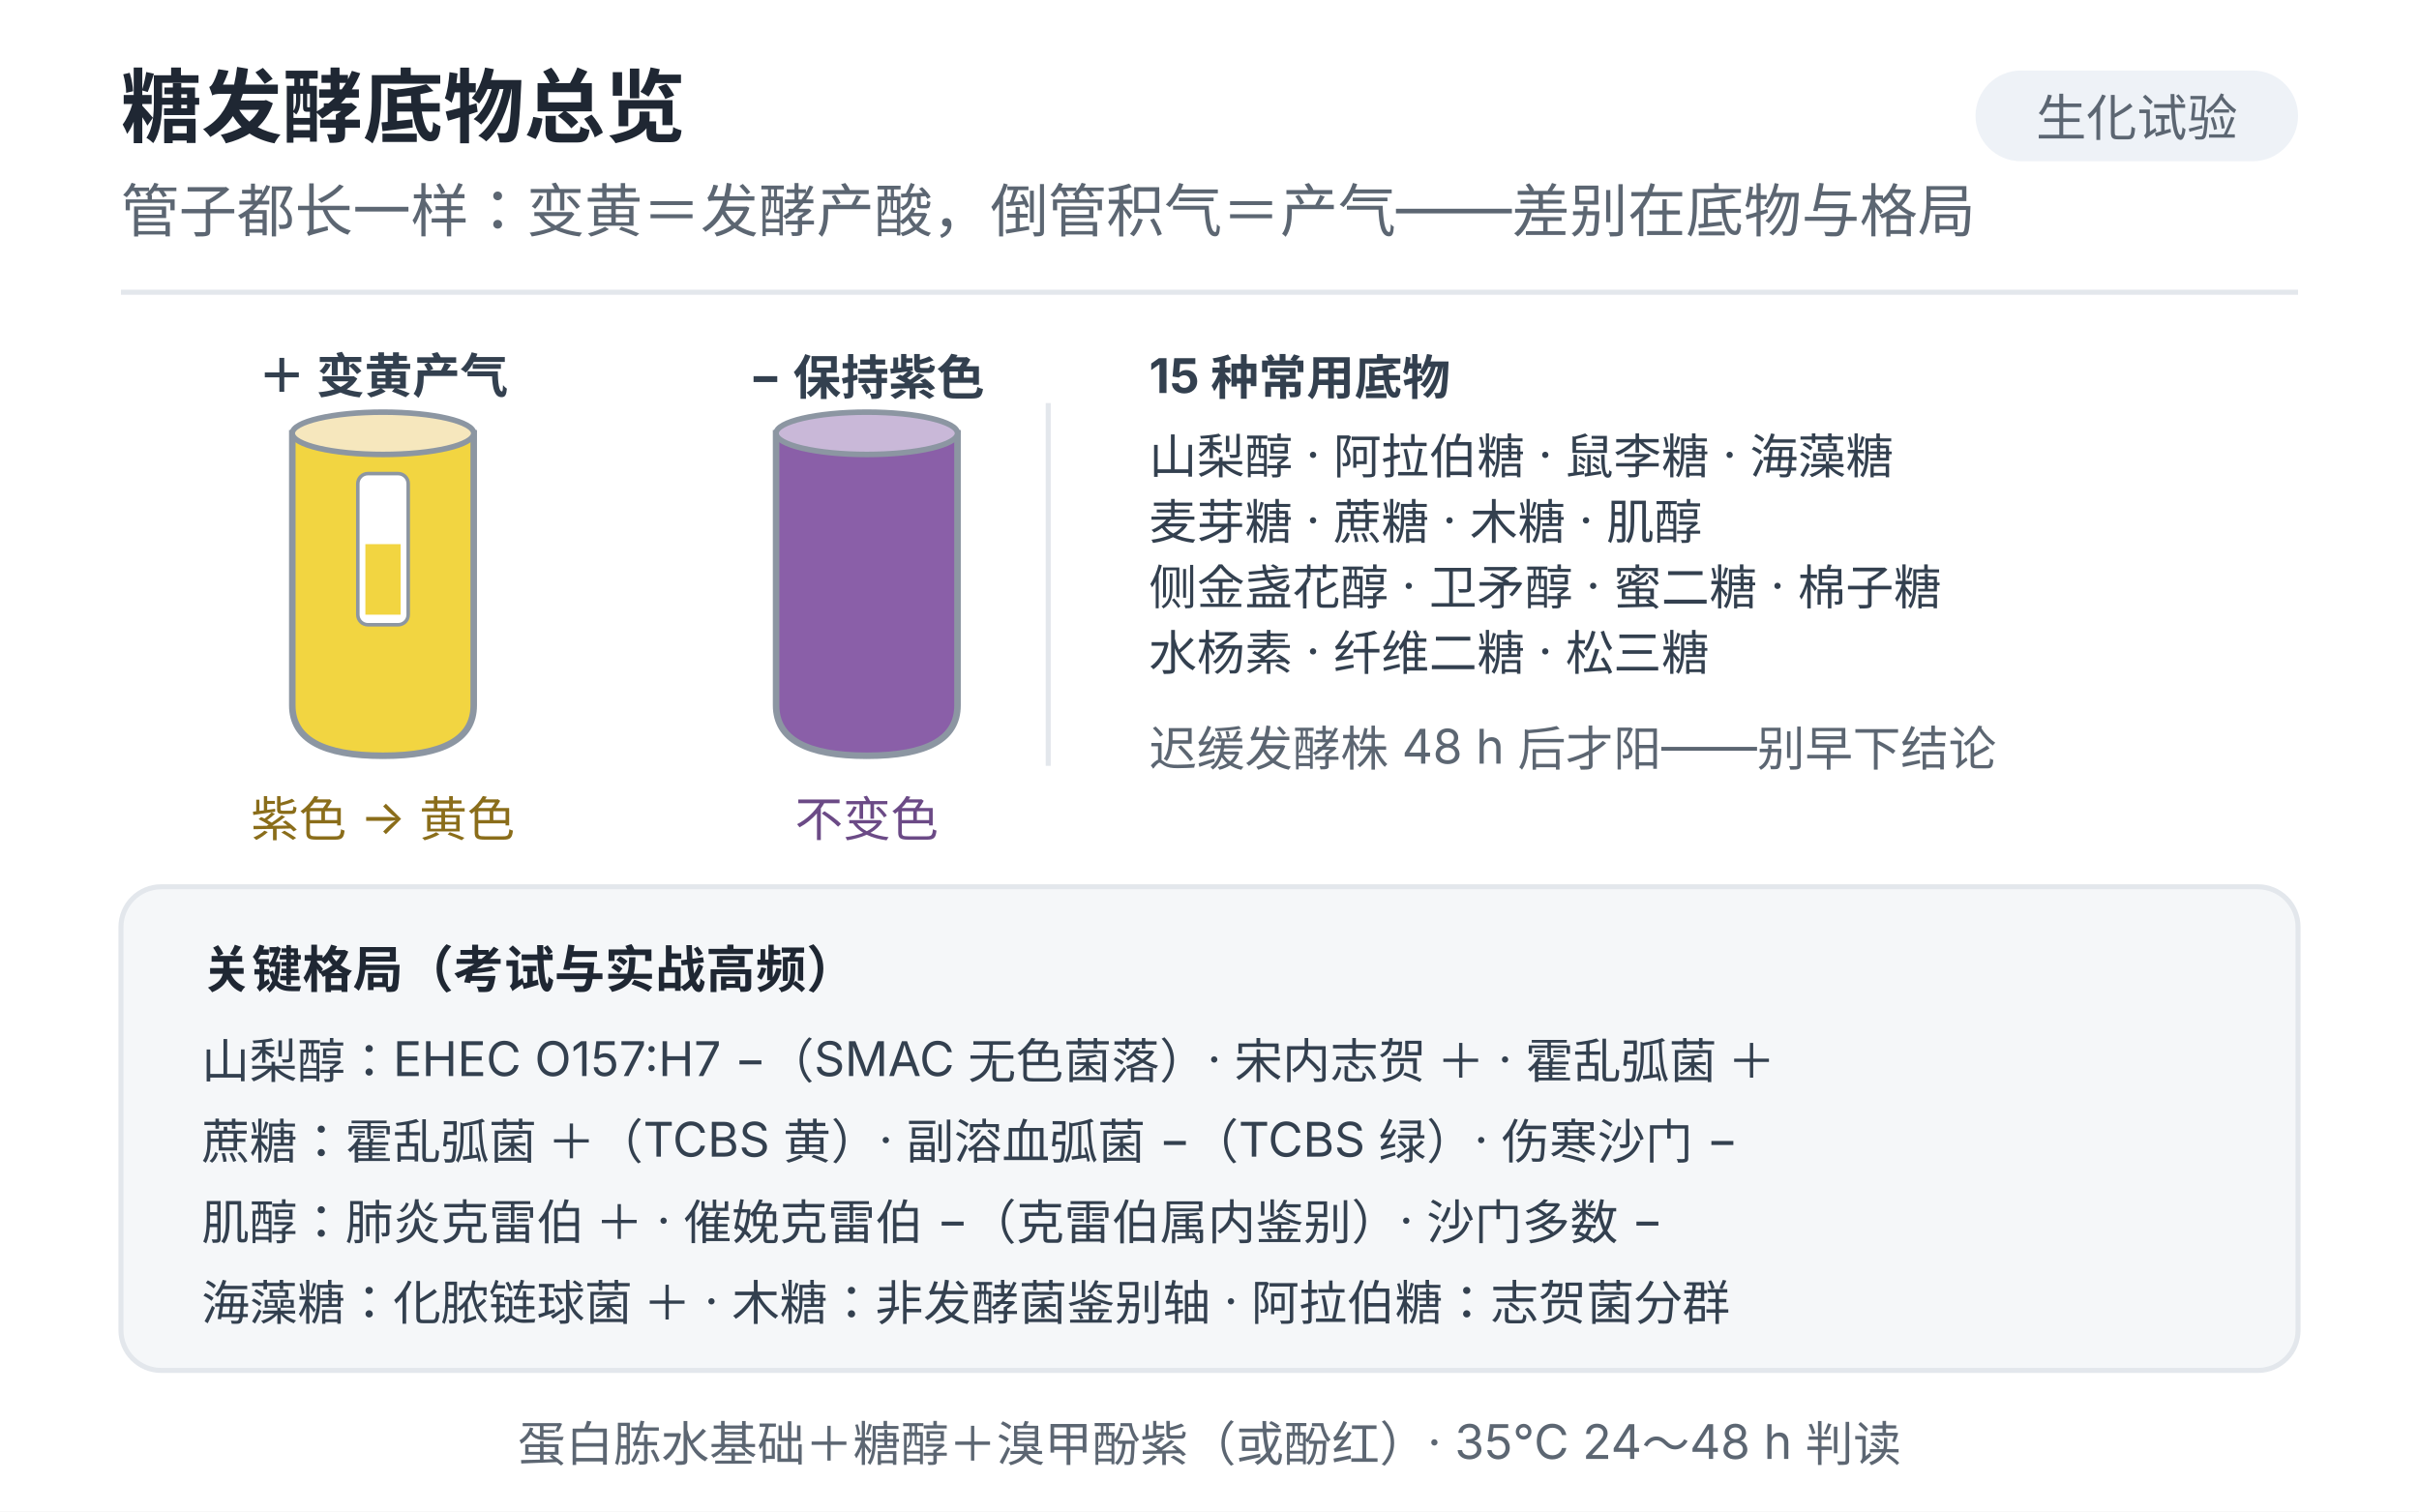
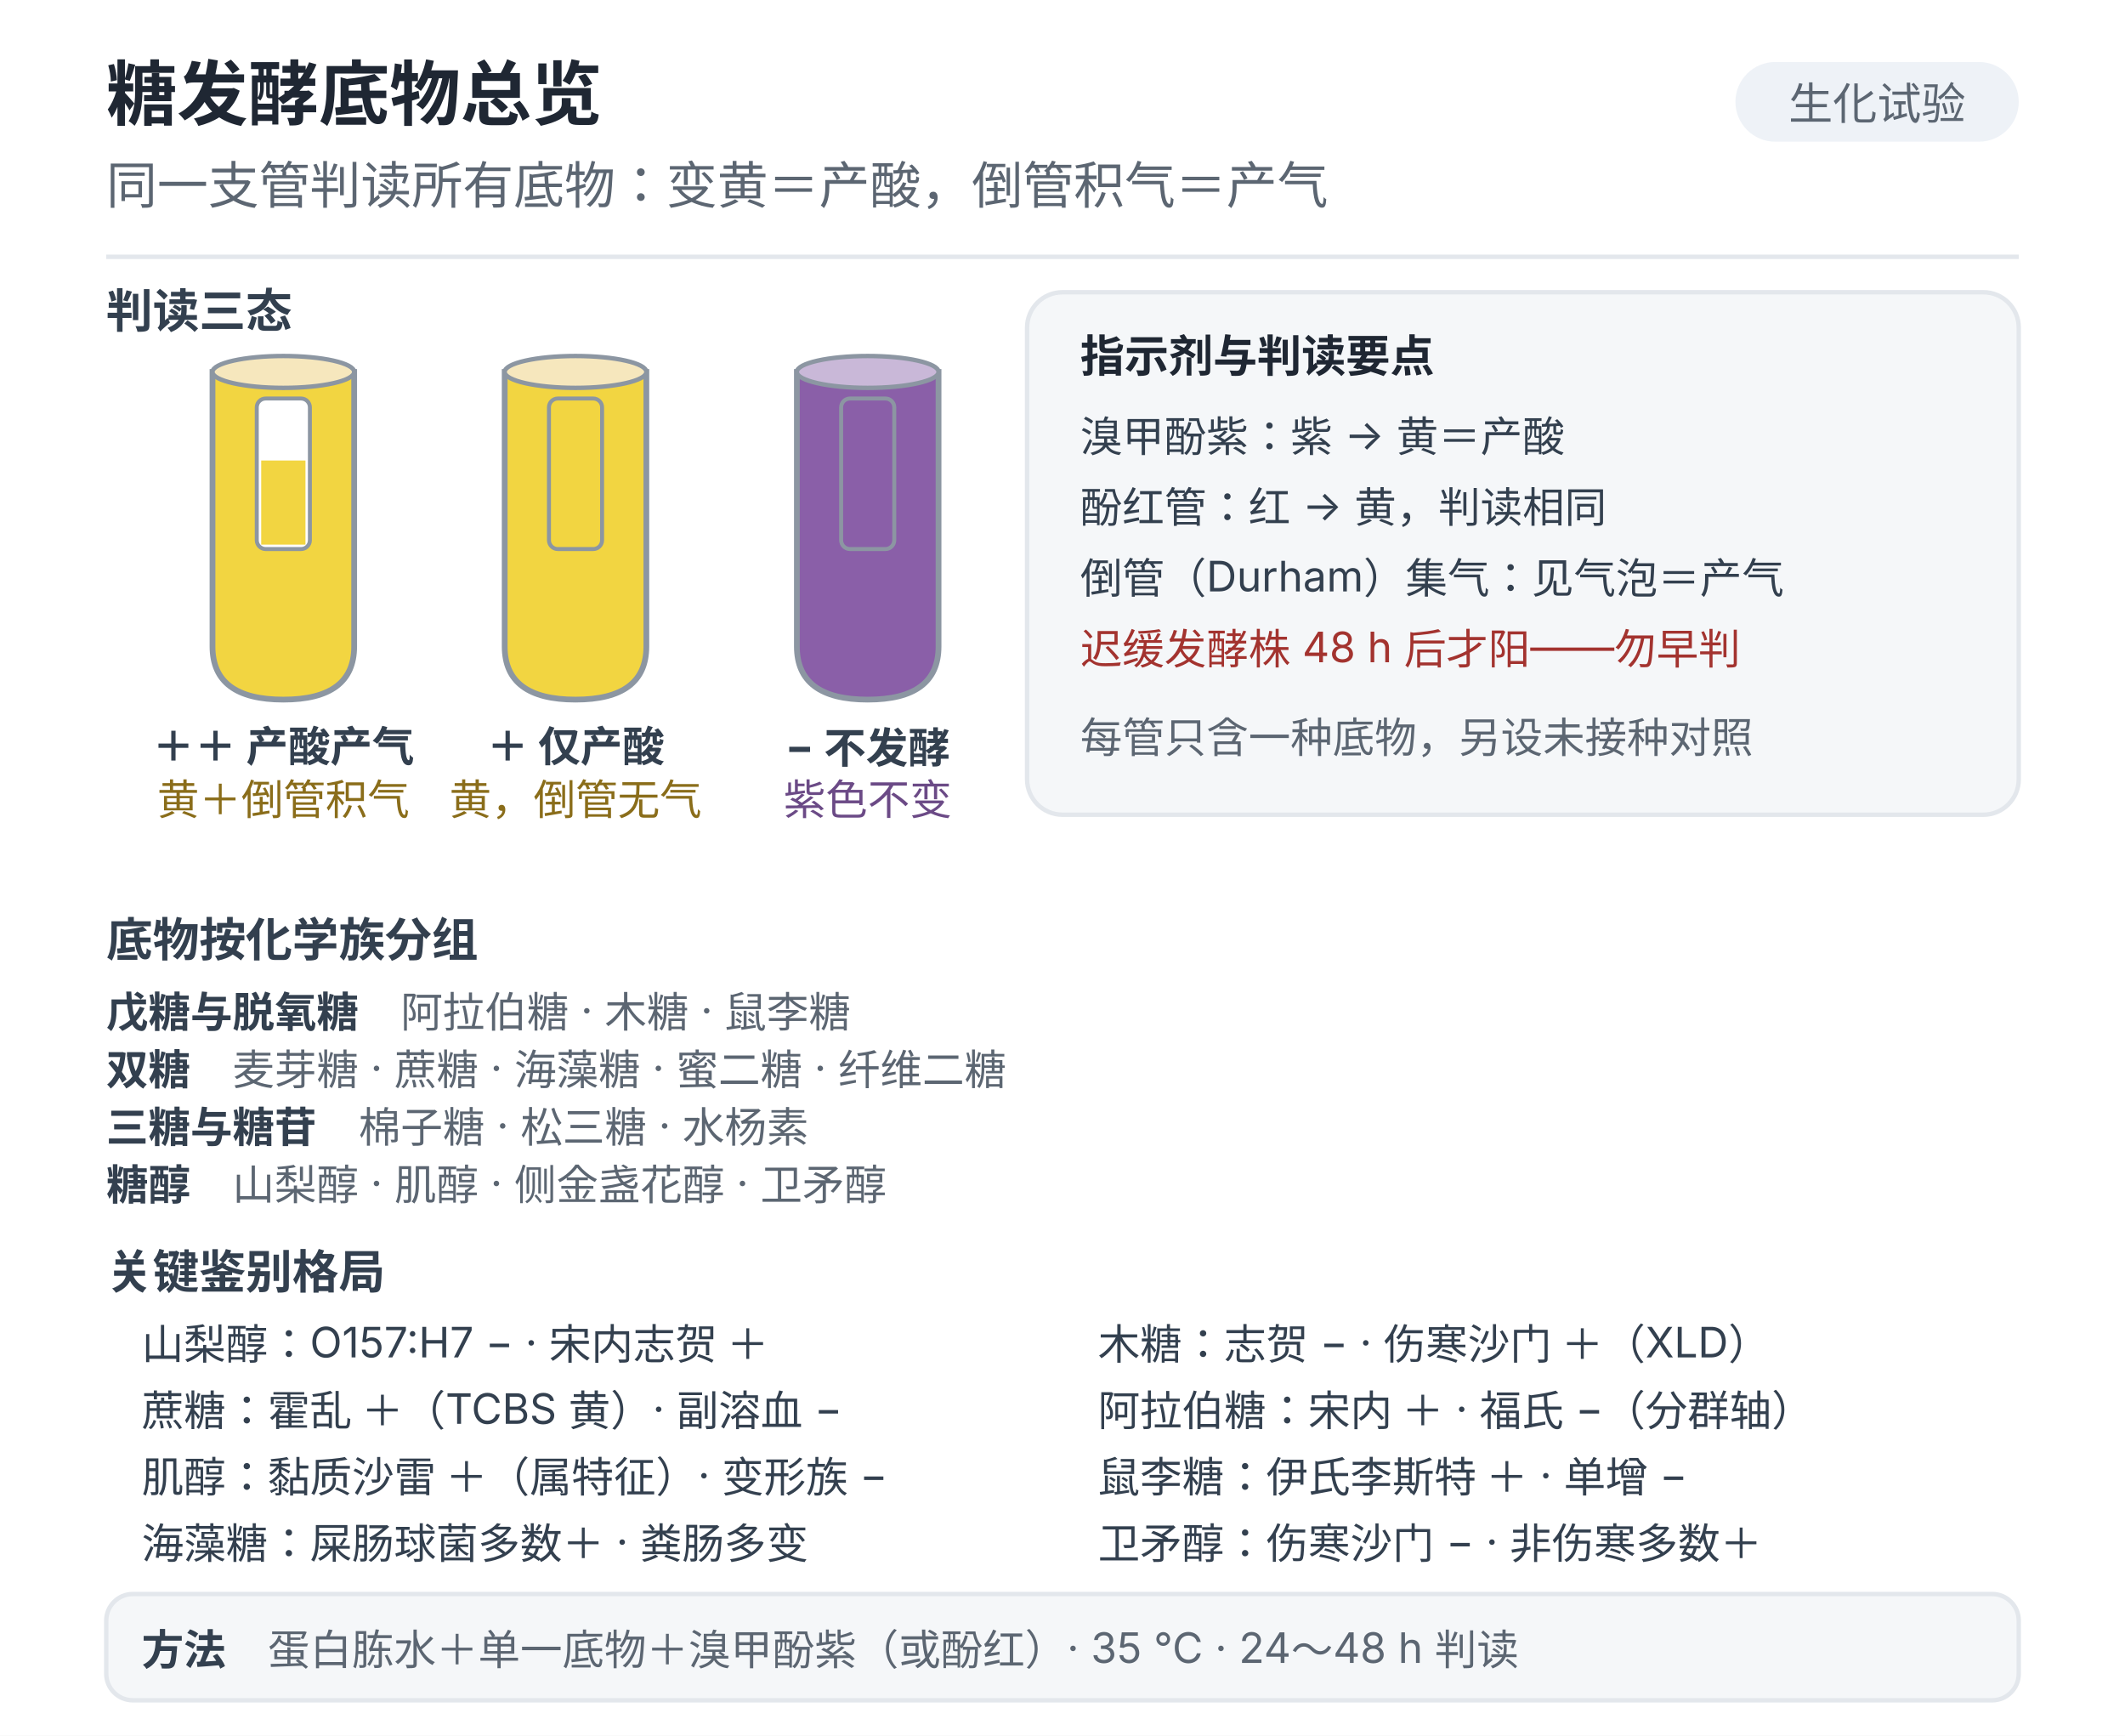
- <svg xmlns="http://www.w3.org/2000/svg" viewBox="0 0 480 300" role="img" font-family="-apple-system,'PingFang SC','Microsoft YaHei',sans-serif">
+ <svg xmlns="http://www.w3.org/2000/svg" viewBox="0 0 480 392" role="img" font-family="-apple-system,'PingFang SC','Microsoft YaHei',sans-serif">
  <defs>
-     <marker id="ar" markerWidth="9" markerHeight="9" refX="7" refY="4.5" orient="auto">
+     <marker id="arr" markerWidth="9" markerHeight="9" refX="7" refY="4.5" orient="auto">
      <path d="M0,0 L9,4.5 L0,9 z" fill="#33404f" />
    </marker>
  </defs>
-   <rect width="480" height="300" fill="#ffffff" />
+   <rect width="480" height="392" fill="#ffffff" />
  <text x="24" y="27" font-size="16" font-weight="700" fill="#1f2733">糖发酵底物总览</text>
  <rect x="392" y="14" width="64" height="18" rx="9" fill="#eef2f7" />
  <text x="424" y="27" text-anchor="middle" font-size="10" fill="#5c6672">生化试验</text>
-   <text x="24" y="46" font-size="11.5" fill="#5c6672">管子都长一样：变黄＝发酵产酸，倒管积气＝产气——差别在底物与格局</text>
+   <text x="24" y="46" font-size="11.5" fill="#5c6672">同一支管判读所有底物：变黄＝产酸，倒管积气＝产气</text>
  <line x1="24" y1="58" x2="456" y2="58" stroke="#e3e7ec" />
-   <text x="76" y="78" text-anchor="middle" font-size="9.5" font-weight="700" fill="#33404f">＋ 变黄产气</text>
-   <path d="M58,86 L58,140 Q58,150 76,150 Q94,150 94,140 L94,86 Z" fill="#f2d541" stroke="#8c96a2" stroke-width="1.3" />
-   <rect x="71" y="94" width="10" height="30" rx="2" fill="#ffffff" stroke="#8c96a2" stroke-width="0.7" />
-   <rect x="72.5" y="108" width="7" height="14" fill="#f2d541" />
-   <ellipse cx="76" cy="86" rx="18" ry="4.2" fill="#f6e7bd" stroke="#8c96a2" stroke-width="1.1" />
-   <text x="76" y="166" text-anchor="middle" font-size="9.5" fill="#8a6d1a">紫色 → 黄色</text>
-   <text x="172" y="78" text-anchor="middle" font-size="9.5" font-weight="700" fill="#33404f">− 保持紫色</text>
-   <path d="M154,86 L154,140 Q154,150 172,150 Q190,150 190,140 L190,86 Z" fill="#8a5fa8" stroke="#8c96a2" stroke-width="1.3" />
-   <ellipse cx="172" cy="86" rx="18" ry="4.2" fill="#c9b8d8" stroke="#8c96a2" stroke-width="1.1" />
-   <text x="172" y="166" text-anchor="middle" font-size="9.5" fill="#6b4a86">不变色</text>
-   <line x1="208" y1="80" x2="208" y2="152" stroke="#e3e7ec" />
-   <text x="228" y="78" font-size="9.5" font-weight="700" fill="#33404f">15 种常用底物</text>
-   <text x="228" y="94" font-size="9.5" fill="#33404f">山梨醇 · 阿拉伯糖 · 鼠李糖 · 海藻糖</text>
-   <text x="228" y="107" font-size="9.5" fill="#33404f">麦芽糖 · 蔗糖 · 木糖 · 肌醇</text>
-   <text x="228" y="120" font-size="9.5" fill="#33404f">侧金盏花醇 · 卫矛醇 · 蜜二糖 · 棉子糖</text>
-   <text x="228" y="133" font-size="9.5" fill="#33404f">水杨素 · 纤维二糖 · 松三糖</text>
-   <text x="228" y="152" font-size="9.5" fill="#5c6672">迟缓发酵株 48 h 后才阳——别早下结论</text>
-   <rect x="24" y="176" width="432" height="96" rx="8" fill="#f5f7f9" stroke="#e3e7ec" />
-   <text x="40" y="196" font-size="10" font-weight="700" fill="#1f2733">关键格局（考试与实战高频）</text>
-   <text x="40" y="214" font-size="9.5" fill="#33404f">山梨醇：EHEC O157:H7 −（SMAC 无色菌落）· 宋内志贺 ＋ · 霍乱弧菌 ＋</text>
-   <text x="40" y="230" font-size="9.5" fill="#33404f">蔗糖：霍乱弧菌 ＋（TCBS 黄）· 副溶血弧菌 −（TCBS 绿）· 伤寒沙门 −</text>
-   <text x="40" y="246" font-size="9.5" fill="#33404f">肌醇：肺炎克雷伯 ＋ · 催娩克雷伯 −（克雷伯属内鉴别）· 沙门多数 −</text>
-   <text x="40" y="262" font-size="9.5" fill="#33404f">海藻糖：化脓链球菌 ＋ · 木糖：非发酵菌鉴别轴 · 阿拉伯糖：志贺菌分群</text>
-   <text x="240" y="290" text-anchor="middle" font-size="9.5" fill="#5c6672">蛋白胨水基础＋糖醇＋溴甲酚紫（或酚红）· 35℃ 24～48 h 判读</text>
+   <text x="24" y="74" font-size="10.5" font-weight="700" fill="#33404f">判读三态</text>
+   <path d="M48,84 L48,146 Q48,158 64,158 Q80,158 80,146 L80,84 Z" fill="#f2d541" stroke="#8c96a2" stroke-width="1.3" />
+   <rect x="58" y="90" width="12" height="34" rx="2" fill="#ffffff" stroke="#8c96a2" stroke-width="0.9" />
+   <rect x="59" y="104" width="10" height="19" fill="#f2d541" />
+   <ellipse cx="64" cy="84" rx="16" ry="3.6" fill="#f6e7bd" stroke="#8c96a2" stroke-width="1" />
+   <text x="64" y="172" text-anchor="middle" font-size="9.5" font-weight="700" fill="#33404f">＋＋ 产酸产气</text>
+   <text x="64" y="184" text-anchor="middle" font-size="9.5" fill="#8a6d1a">黄＋倒管积气</text>
+   <path d="M114,84 L114,146 Q114,158 130,158 Q146,158 146,146 L146,84 Z" fill="#f2d541" stroke="#8c96a2" stroke-width="1.3" />
+   <rect x="124" y="90" width="12" height="34" rx="2" fill="#f2d541" stroke="#8c96a2" stroke-width="0.9" />
+   <ellipse cx="130" cy="84" rx="16" ry="3.6" fill="#f6e7bd" stroke="#8c96a2" stroke-width="1" />
+   <text x="130" y="172" text-anchor="middle" font-size="9.5" font-weight="700" fill="#33404f">＋ 仅产酸</text>
+   <text x="130" y="184" text-anchor="middle" font-size="9.5" fill="#8a6d1a">黄，倒管无气</text>
+   <path d="M180,84 L180,146 Q180,158 196,158 Q212,158 212,146 L212,84 Z" fill="#8a5fa8" stroke="#8c96a2" stroke-width="1.3" />
+   <rect x="190" y="90" width="12" height="34" rx="2" fill="#8a5fa8" stroke="#8c96a2" stroke-width="0.9" />
+   <ellipse cx="196" cy="84" rx="16" ry="3.6" fill="#c9b8d8" stroke="#8c96a2" stroke-width="1" />
+   <text x="196" y="172" text-anchor="middle" font-size="9.5" font-weight="700" fill="#33404f">− 不发酵</text>
+   <text x="196" y="184" text-anchor="middle" font-size="9.5" fill="#6b4a86">紫色不变</text>
+   <rect x="232" y="66" width="224" height="118" rx="8" fill="#f5f7f9" stroke="#e3e7ec" />
+   <text x="244" y="84" font-size="10" font-weight="700" fill="#1f2733">指示剂与判读要点</text>
+   <text x="244" y="102" font-size="9.5" fill="#33404f">溴甲酚紫：紫 → 黄＝产酸</text>
+   <text x="244" y="118" font-size="9.5" fill="#33404f">酚红管：红 → 黄，判读相同</text>
+   <text x="244" y="134" font-size="9.5" fill="#33404f">倒管（Durham）集气：见气泡＝产气</text>
+   <text x="244" y="150" font-size="9.5" fill="#a3332f">迟缓发酵株 48 h 后才阳——勿早判</text>
+   <text x="244" y="170" font-size="9.5" fill="#5c6672">每管只含一种底物，另设未接种对照</text>
+   <text x="24" y="216" font-size="10.5" font-weight="700" fill="#33404f">底物按化学族分组</text>
+   <text x="24" y="232" font-size="9.5" fill="#5c6672">
+     <tspan font-weight="700" fill="#33404f">戊糖与脱氧糖</tspan>　阿拉伯糖 · 木糖 · 鼠李糖</text>
+   <text x="24" y="245" font-size="9.5" fill="#5c6672">
+     <tspan font-weight="700" fill="#33404f">双糖</tspan>　麦芽糖 · 蔗糖 · 海藻糖 · 蜜二糖 · 纤维二糖</text>
+   <text x="24" y="258" font-size="9.5" fill="#5c6672">
+     <tspan font-weight="700" fill="#33404f">三糖与糖苷</tspan>　棉子糖 · 松三糖 · 水杨素</text>
+   <text x="24" y="271" font-size="9.5" fill="#5c6672">
+     <tspan font-weight="700" fill="#33404f">糖醇</tspan>　山梨醇 · 肌醇 · 侧金盏花醇 · 卫矛醇</text>
+   <text x="24" y="291" font-size="10.5" font-weight="700" fill="#33404f">关键鉴别格局</text>
+   <text x="32" y="307" font-size="9.5" fill="#33404f">山梨醇：O157:H7 − · 宋内志贺 ＋</text>
+   <text x="32" y="322" font-size="9.5" fill="#33404f">蔗糖：霍乱 ＋（TCBS 黄）· 副溶血 −</text>
+   <text x="32" y="337" font-size="9.5" fill="#33404f">肌醇：黏质沙雷 ＋（属特征）· 变形族 −</text>
+   <text x="32" y="352" font-size="9.5" fill="#33404f">海藻糖：屎肠球菌多数＋ · 粪肠多变</text>
+   <text x="248" y="307" font-size="9.5" fill="#33404f">木糖：志贺 − · 伤寒沙门 ＋（XLD）</text>
+   <text x="248" y="322" font-size="9.5" fill="#33404f">阿拉伯糖：宋内 ＋ · 福氏 −（分群轴）</text>
+   <text x="248" y="337" font-size="9.5" fill="#33404f">鼠李糖：伊氏李斯特 ＋ · 单增 −</text>
+   <text x="248" y="352" font-size="9.5" fill="#33404f">卫矛醇：伤寒沙门 − · 非伤寒多数＋</text>
+   <rect x="24" y="360" width="432" height="24" rx="6" fill="#f5f7f9" stroke="#e3e7ec" />
+   <text x="32" y="376" font-size="9.5" fill="#5c6672">
+     <tspan font-weight="700" fill="#33404f">方法</tspan>　蛋白胨水＋单一底物＋溴甲酚紫（或酚红）· 35 ℃ · 24～48 h 判读</text>
</svg>
